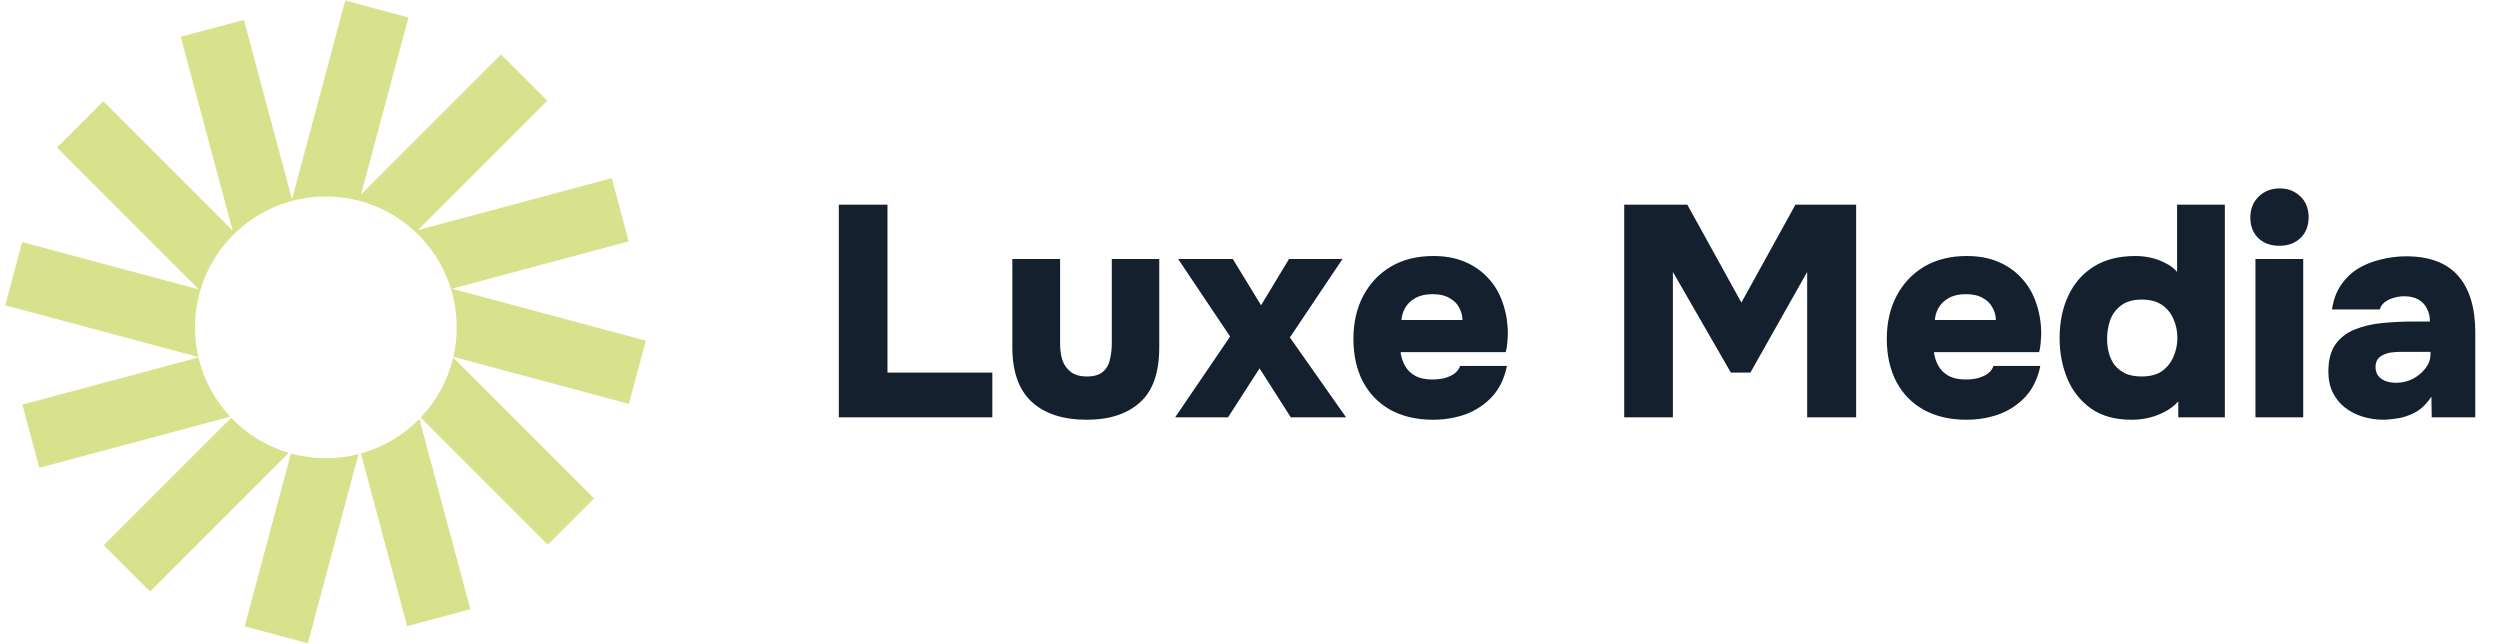
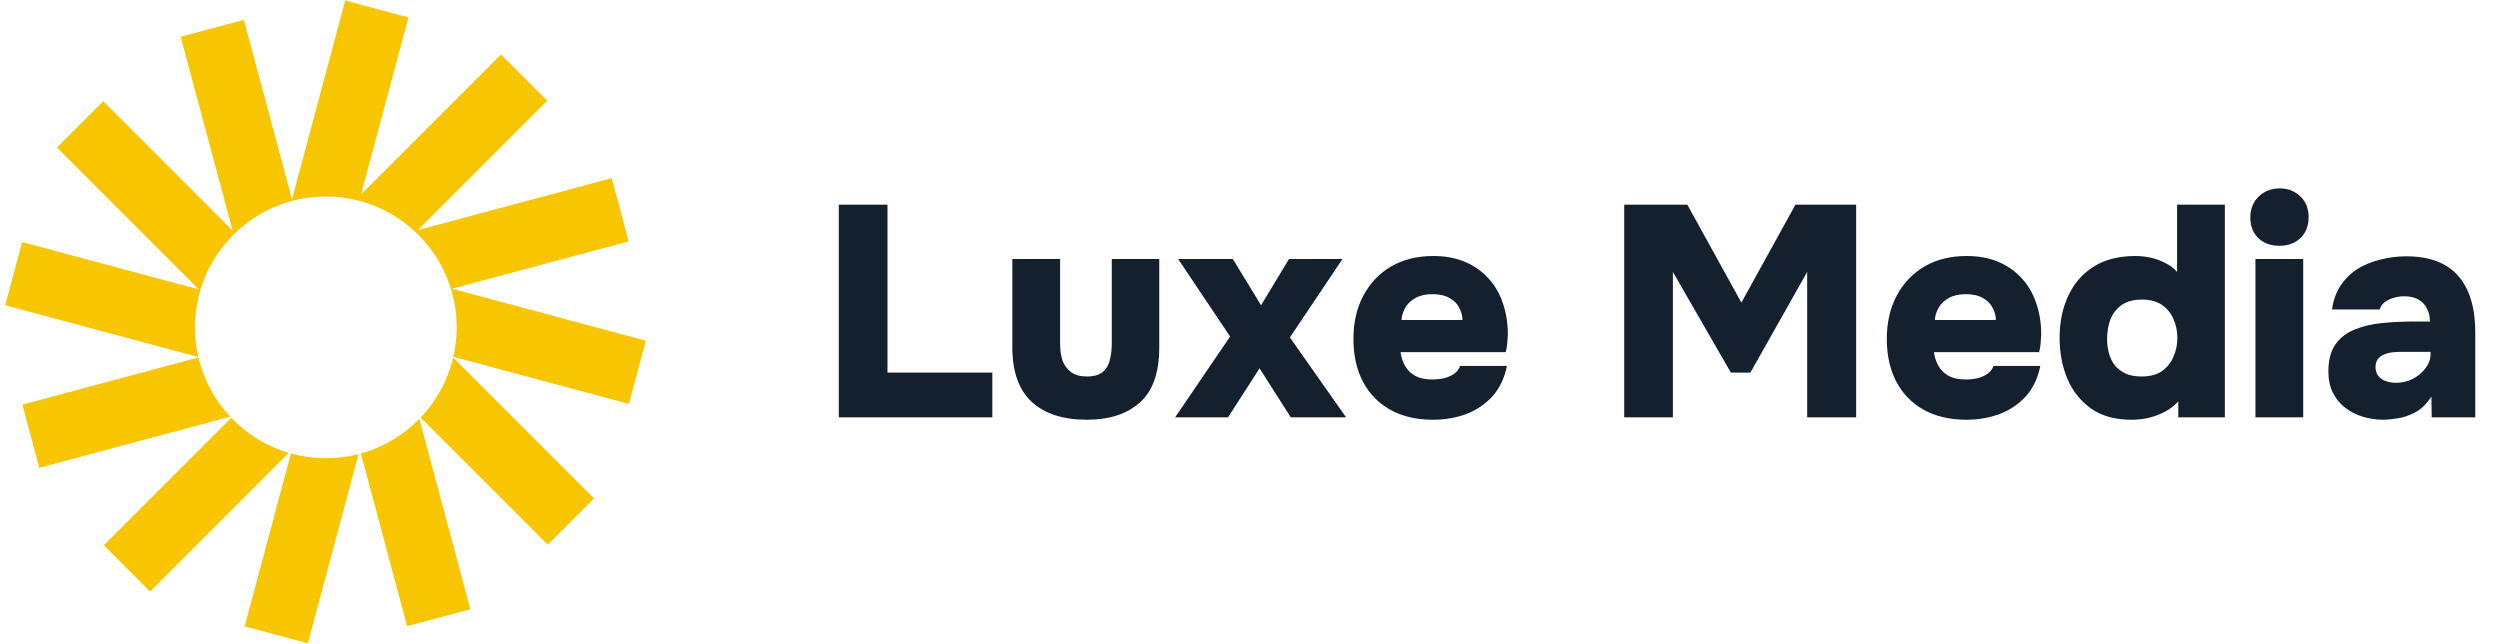
<svg xmlns="http://www.w3.org/2000/svg" width="233" height="60" viewBox="0 0 233 60" fill="none">
  <path d="M78.177 38.896V19.072H82.713V34.724H92.486V38.896H78.177ZM101.295 39.12C99.073 39.12 97.356 38.56 96.142 37.44C94.948 36.32 94.35 34.631 94.35 32.372V24.14H98.802V32.036C98.802 32.615 98.877 33.137 99.026 33.604C99.195 34.052 99.465 34.416 99.838 34.696C100.212 34.957 100.697 35.088 101.295 35.088C101.967 35.088 102.471 34.939 102.807 34.64C103.143 34.341 103.357 33.959 103.451 33.492C103.563 33.007 103.619 32.521 103.619 32.036V24.14H108.043V32.372C108.043 34.743 107.436 36.46 106.223 37.524C105.028 38.588 103.385 39.12 101.295 39.12ZM109.523 38.896L114.647 31.364L109.803 24.14H114.899L117.531 28.452L120.135 24.14H125.119L120.219 31.448L125.455 38.896H120.303L117.391 34.332L114.451 38.896H109.523ZM133.559 39.12C132.029 39.12 130.703 38.812 129.583 38.196C128.482 37.58 127.633 36.712 127.035 35.592C126.438 34.453 126.139 33.119 126.139 31.588C126.139 30.057 126.447 28.713 127.063 27.556C127.679 26.399 128.538 25.493 129.639 24.84C130.759 24.187 132.075 23.86 133.587 23.86C134.689 23.86 135.659 24.037 136.499 24.392C137.358 24.747 138.086 25.251 138.683 25.904C139.299 26.557 139.757 27.332 140.055 28.228C140.373 29.124 140.531 30.104 140.531 31.168C140.513 31.448 140.494 31.728 140.475 32.008C140.457 32.269 140.41 32.54 140.335 32.82H130.535C130.591 33.287 130.731 33.716 130.955 34.108C131.179 34.5 131.497 34.808 131.907 35.032C132.318 35.256 132.841 35.368 133.475 35.368C133.923 35.368 134.325 35.321 134.679 35.228C135.053 35.116 135.361 34.967 135.603 34.78C135.846 34.575 136.005 34.351 136.079 34.108H140.447C140.205 35.284 139.738 36.245 139.047 36.992C138.357 37.72 137.535 38.261 136.583 38.616C135.631 38.952 134.623 39.12 133.559 39.12ZM130.619 29.824H136.303C136.303 29.432 136.201 29.049 135.995 28.676C135.809 28.303 135.51 28.004 135.099 27.78C134.689 27.537 134.157 27.416 133.503 27.416C132.869 27.416 132.337 27.537 131.907 27.78C131.478 28.023 131.161 28.331 130.955 28.704C130.75 29.077 130.638 29.451 130.619 29.824ZM151.377 38.896V19.072H157.257L162.297 28.2L167.337 19.072H172.993V38.896H168.429V25.344L163.137 34.724H161.317L155.913 25.344V38.896H151.377ZM183.27 39.12C181.74 39.12 180.414 38.812 179.294 38.196C178.193 37.58 177.344 36.712 176.746 35.592C176.149 34.453 175.85 33.119 175.85 31.588C175.85 30.057 176.158 28.713 176.774 27.556C177.39 26.399 178.249 25.493 179.35 24.84C180.47 24.187 181.786 23.86 183.298 23.86C184.4 23.86 185.37 24.037 186.21 24.392C187.069 24.747 187.797 25.251 188.394 25.904C189.01 26.557 189.468 27.332 189.766 28.228C190.084 29.124 190.242 30.104 190.242 31.168C190.224 31.448 190.205 31.728 190.186 32.008C190.168 32.269 190.121 32.54 190.046 32.82H180.246C180.302 33.287 180.442 33.716 180.666 34.108C180.89 34.5 181.208 34.808 181.618 35.032C182.029 35.256 182.552 35.368 183.186 35.368C183.634 35.368 184.036 35.321 184.39 35.228C184.764 35.116 185.072 34.967 185.314 34.78C185.557 34.575 185.716 34.351 185.79 34.108H190.158C189.916 35.284 189.449 36.245 188.758 36.992C188.068 37.72 187.246 38.261 186.294 38.616C185.342 38.952 184.334 39.12 183.27 39.12ZM180.33 29.824H186.014C186.014 29.432 185.912 29.049 185.706 28.676C185.52 28.303 185.221 28.004 184.81 27.78C184.4 27.537 183.868 27.416 183.214 27.416C182.58 27.416 182.048 27.537 181.618 27.78C181.189 28.023 180.872 28.331 180.666 28.704C180.461 29.077 180.349 29.451 180.33 29.824ZM198.648 39.12C197.136 39.12 195.885 38.775 194.896 38.084C193.907 37.375 193.169 36.451 192.684 35.312C192.199 34.155 191.956 32.885 191.956 31.504C191.956 30.011 192.227 28.695 192.768 27.556C193.309 26.399 194.103 25.493 195.148 24.84C196.193 24.187 197.481 23.86 199.012 23.86C199.535 23.86 200.029 23.916 200.496 24.028C200.981 24.14 201.429 24.308 201.84 24.532C202.269 24.737 202.624 25.008 202.904 25.344V19.072H207.356V38.896H203.016V37.412C202.661 37.804 202.251 38.121 201.784 38.364C201.336 38.607 200.851 38.793 200.328 38.924C199.805 39.055 199.245 39.12 198.648 39.12ZM199.6 35.088C200.384 35.088 201.019 34.92 201.504 34.584C201.989 34.229 202.344 33.781 202.568 33.24C202.811 32.68 202.932 32.101 202.932 31.504C202.932 30.869 202.811 30.281 202.568 29.74C202.344 29.199 201.989 28.76 201.504 28.424C201.019 28.088 200.384 27.92 199.6 27.92C198.797 27.92 198.153 28.107 197.668 28.48C197.201 28.835 196.865 29.292 196.66 29.852C196.473 30.412 196.38 30.991 196.38 31.588C196.38 32.036 196.436 32.475 196.548 32.904C196.66 33.315 196.837 33.688 197.08 34.024C197.341 34.341 197.677 34.603 198.088 34.808C198.499 34.995 199.003 35.088 199.6 35.088ZM210.207 38.896V24.14H214.659V38.896H210.207ZM212.447 22.908C211.626 22.908 210.963 22.665 210.459 22.18C209.974 21.695 209.731 21.06 209.731 20.276C209.731 19.473 209.993 18.82 210.515 18.316C211.038 17.812 211.691 17.56 212.475 17.56C213.222 17.56 213.857 17.803 214.379 18.288C214.902 18.773 215.163 19.427 215.163 20.248C215.163 21.051 214.911 21.695 214.407 22.18C213.903 22.665 213.25 22.908 212.447 22.908ZM222.184 39.12C221.493 39.12 220.84 39.027 220.224 38.84C219.608 38.653 219.057 38.373 218.572 38C218.087 37.627 217.704 37.16 217.424 36.6C217.144 36.04 217.004 35.387 217.004 34.64C217.004 33.576 217.219 32.736 217.648 32.12C218.096 31.485 218.693 31.019 219.44 30.72C220.205 30.403 221.073 30.197 222.044 30.104C223.015 30.011 224.023 29.964 225.068 29.964H226.468C226.468 29.497 226.375 29.096 226.188 28.76C226.02 28.405 225.759 28.125 225.404 27.92C225.049 27.715 224.611 27.612 224.088 27.612C223.715 27.612 223.36 27.668 223.024 27.78C222.707 27.873 222.436 28.013 222.212 28.2C222.007 28.368 221.867 28.583 221.792 28.844H217.34C217.471 27.967 217.741 27.22 218.152 26.604C218.581 25.969 219.104 25.456 219.72 25.064C220.355 24.672 221.064 24.383 221.848 24.196C222.632 23.991 223.435 23.888 224.256 23.888C226.421 23.888 228.036 24.495 229.1 25.708C230.164 26.921 230.696 28.676 230.696 30.972V38.896H226.636L226.608 36.964C226.141 37.673 225.609 38.177 225.012 38.476C224.415 38.775 223.855 38.952 223.332 39.008C222.809 39.083 222.427 39.12 222.184 39.12ZM223.304 35.676C223.864 35.676 224.387 35.555 224.872 35.312C225.357 35.051 225.749 34.724 226.048 34.332C226.365 33.921 226.524 33.483 226.524 33.016V32.792H223.78C223.481 32.792 223.183 32.811 222.884 32.848C222.604 32.885 222.352 32.96 222.128 33.072C221.904 33.165 221.727 33.305 221.596 33.492C221.465 33.679 221.4 33.921 221.4 34.22C221.4 34.537 221.484 34.808 221.652 35.032C221.82 35.237 222.044 35.396 222.324 35.508C222.623 35.62 222.949 35.676 223.304 35.676Z" fill="#14202E" />
-   <path d="M38.068 1.626L32.177 0.047L27.214 18.572L22.732 1.848L16.842 3.426L21.684 21.496L9.624 9.436L5.312 13.748L18.54 26.976L2.067 22.562L0.488 28.452L18.488 33.275C18.282 32.386 18.173 31.46 18.173 30.509C18.173 23.773 23.633 18.313 30.369 18.313C37.104 18.313 42.565 23.773 42.565 30.509C42.565 31.454 42.457 32.375 42.254 33.258L58.612 37.641L60.19 31.751L42.119 26.909L58.594 22.495L57.015 16.604L38.945 21.446L51.005 9.387L46.693 5.075L33.648 18.119L38.068 1.626Z" fill="#D8E28C" />
-   <path d="M42.239 33.327C41.734 35.462 40.668 37.38 39.205 38.917L51.056 50.768L55.368 46.456L42.239 33.327Z" fill="#D8E28C" />
-   <path d="M39.084 39.041C37.604 40.553 35.733 41.682 33.635 42.264L37.947 58.357L43.837 56.779L39.084 39.041Z" fill="#D8E28C" />
-   <path d="M33.415 42.322C32.442 42.572 31.421 42.705 30.37 42.705C29.243 42.705 28.153 42.552 27.117 42.266L22.801 58.374L28.691 59.953L33.415 42.322Z" fill="#D8E28C" />
-   <path d="M26.908 42.207C24.842 41.597 23.004 40.454 21.554 38.938L9.674 50.817L13.986 55.129L26.908 42.207Z" fill="#D8E28C" />
-   <path d="M21.456 38.832C20.03 37.306 18.992 35.413 18.497 33.311L2.086 37.709L3.664 43.599L21.456 38.832Z" fill="#D8E28C" />
+   <path d="M38.068 1.626L32.177 0.047L27.214 18.572L22.732 1.848L16.842 3.426L21.684 21.496L9.624 9.436L5.312 13.748L18.54 26.976L2.067 22.562L0.488 28.452L18.488 33.275C18.282 32.386 18.173 31.46 18.173 30.509C18.173 23.773 23.633 18.313 30.369 18.313C37.104 18.313 42.565 23.773 42.565 30.509C42.565 31.454 42.457 32.375 42.254 33.258L58.612 37.641L60.19 31.751L42.119 26.909L58.594 22.495L57.015 16.604L38.945 21.446L51.005 9.387L46.693 5.075L33.648 18.119L38.068 1.626Z" fill="#F7C600" />
+   <path d="M42.239 33.327C41.734 35.462 40.668 37.38 39.205 38.917L51.056 50.768L55.368 46.456L42.239 33.327Z" fill="#F7C600" />
+   <path d="M39.084 39.041C37.604 40.553 35.733 41.682 33.635 42.264L37.947 58.357L43.837 56.779L39.084 39.041Z" fill="#F7C600" />
+   <path d="M33.415 42.322C32.442 42.572 31.421 42.705 30.37 42.705C29.243 42.705 28.153 42.552 27.117 42.266L22.801 58.374L28.691 59.953L33.415 42.322Z" fill="#F7C600" />
+   <path d="M26.908 42.207C24.842 41.597 23.004 40.454 21.554 38.938L9.674 50.817L13.986 55.129L26.908 42.207Z" fill="#F7C600" />
+   <path d="M21.456 38.832C20.03 37.306 18.992 35.413 18.497 33.311L2.086 37.709L3.664 43.599L21.456 38.832Z" fill="#F7C600" />
</svg>
